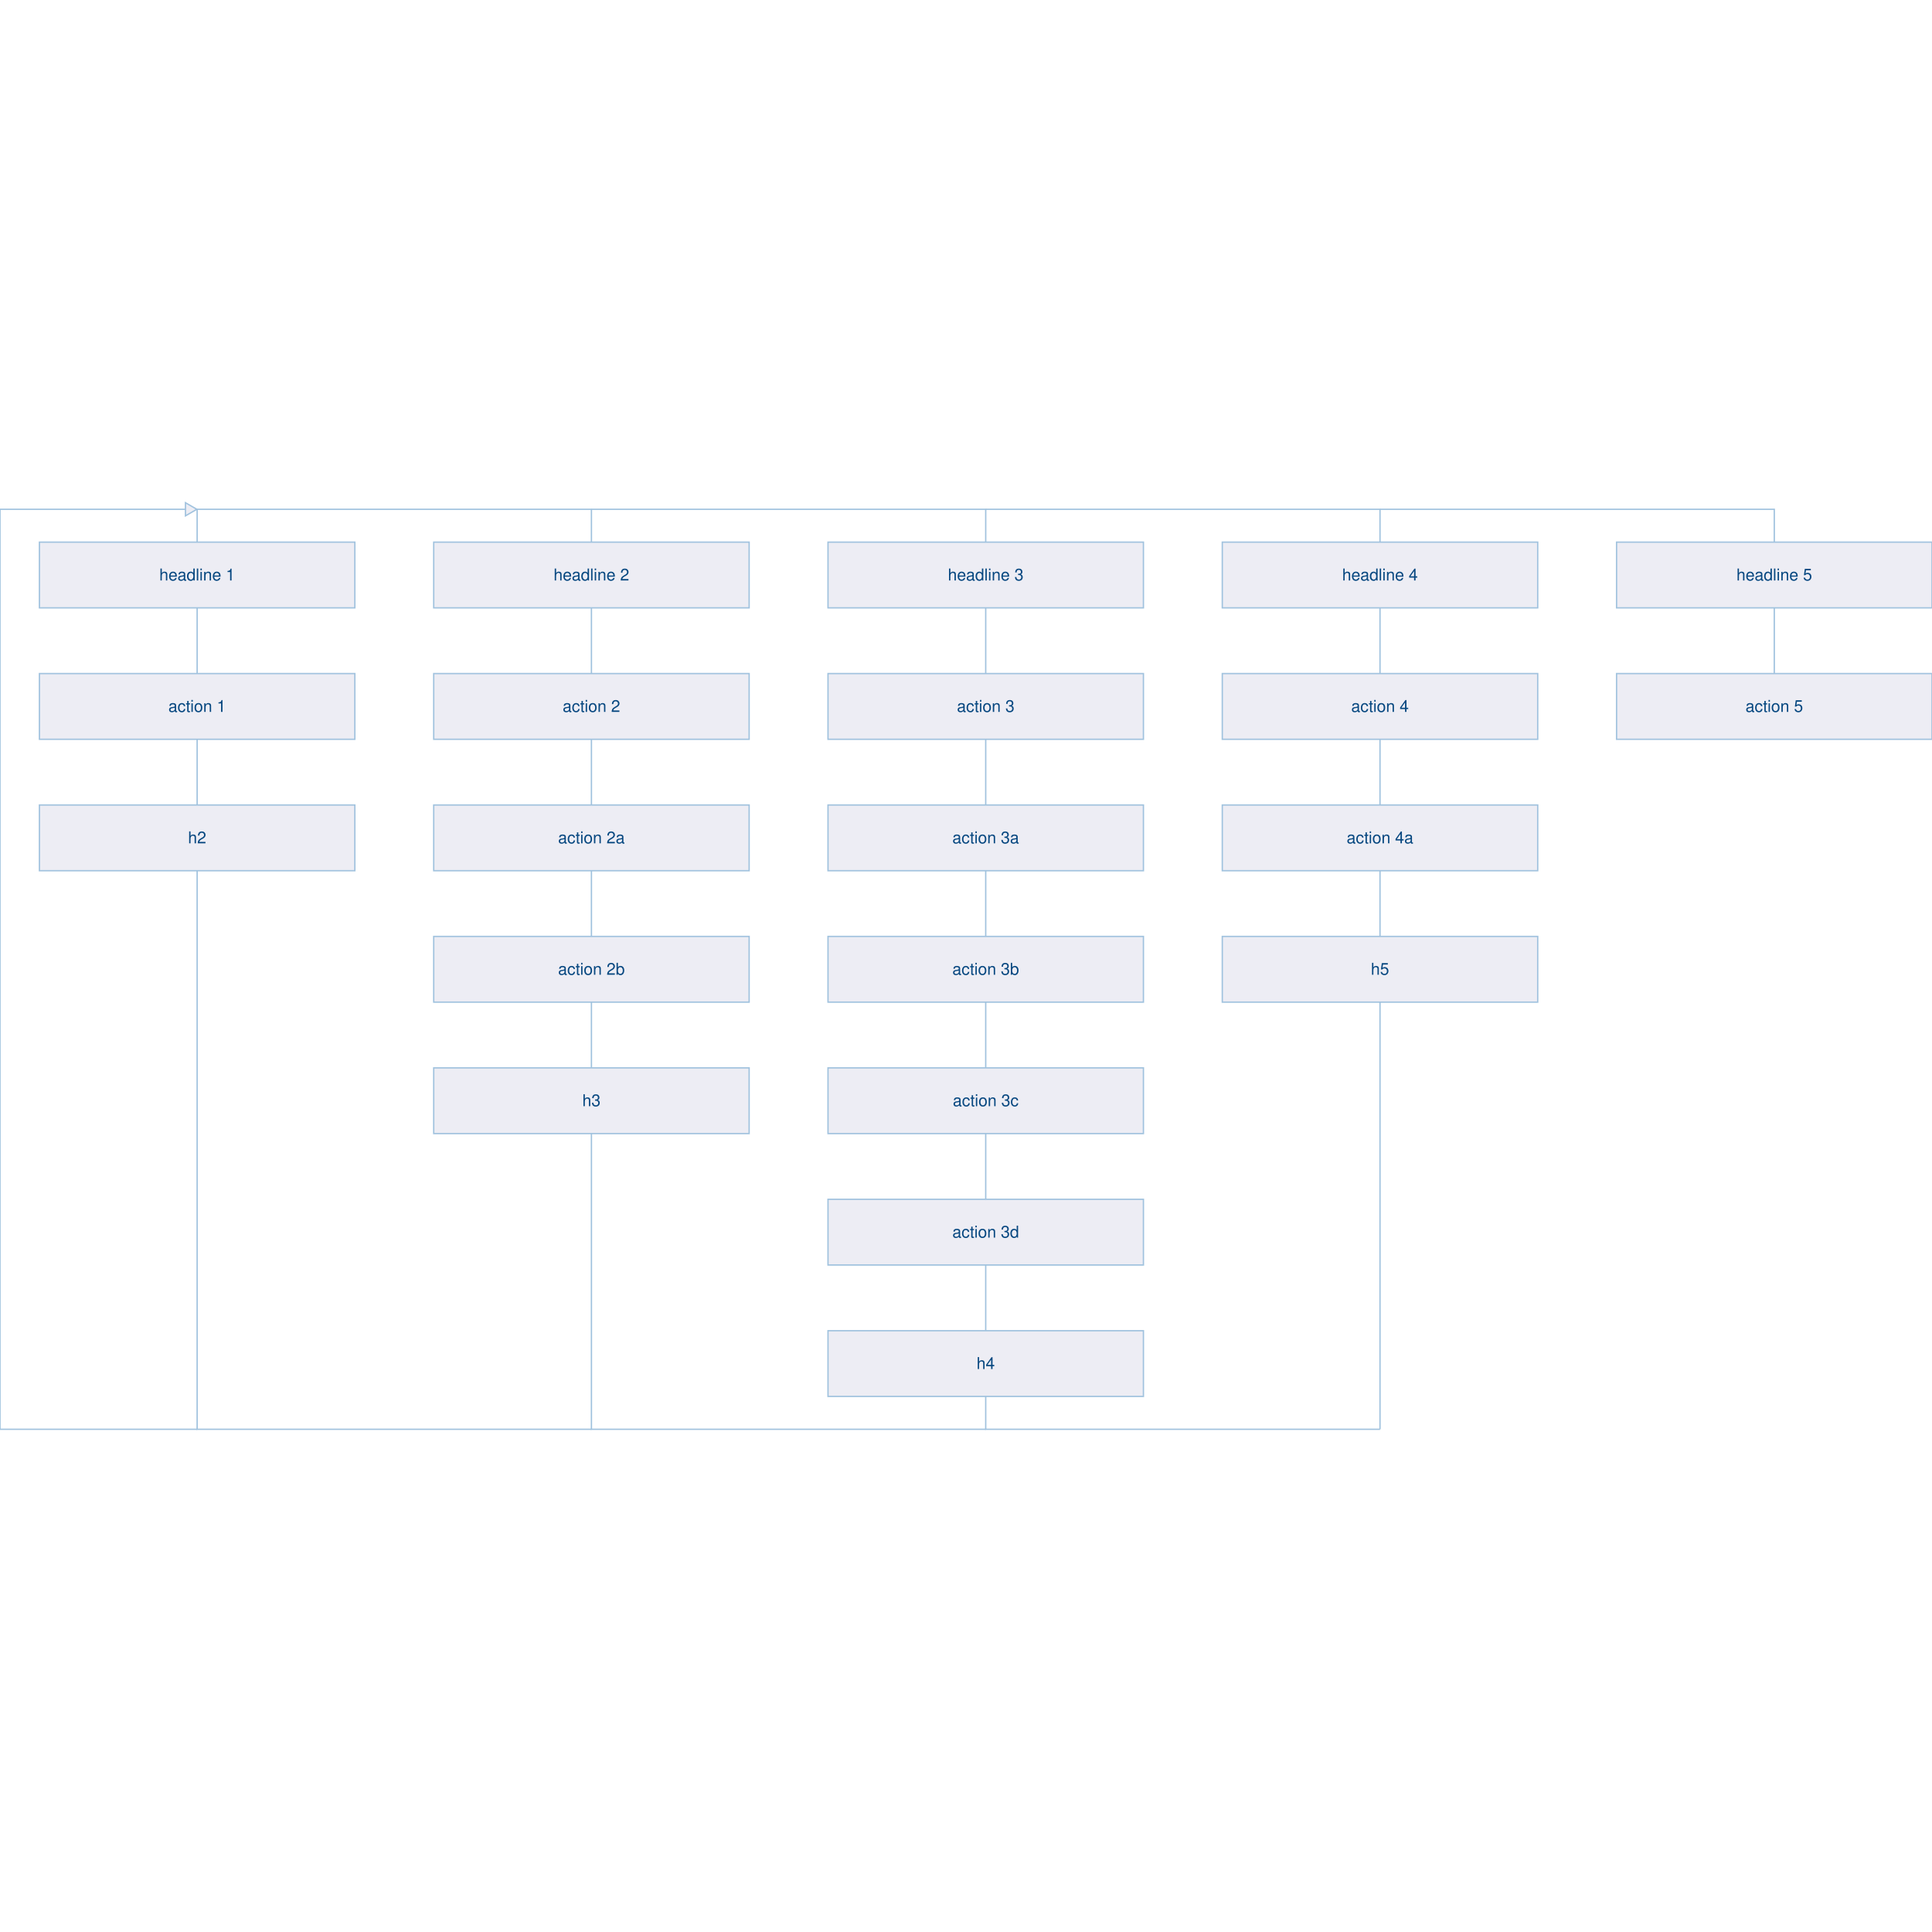
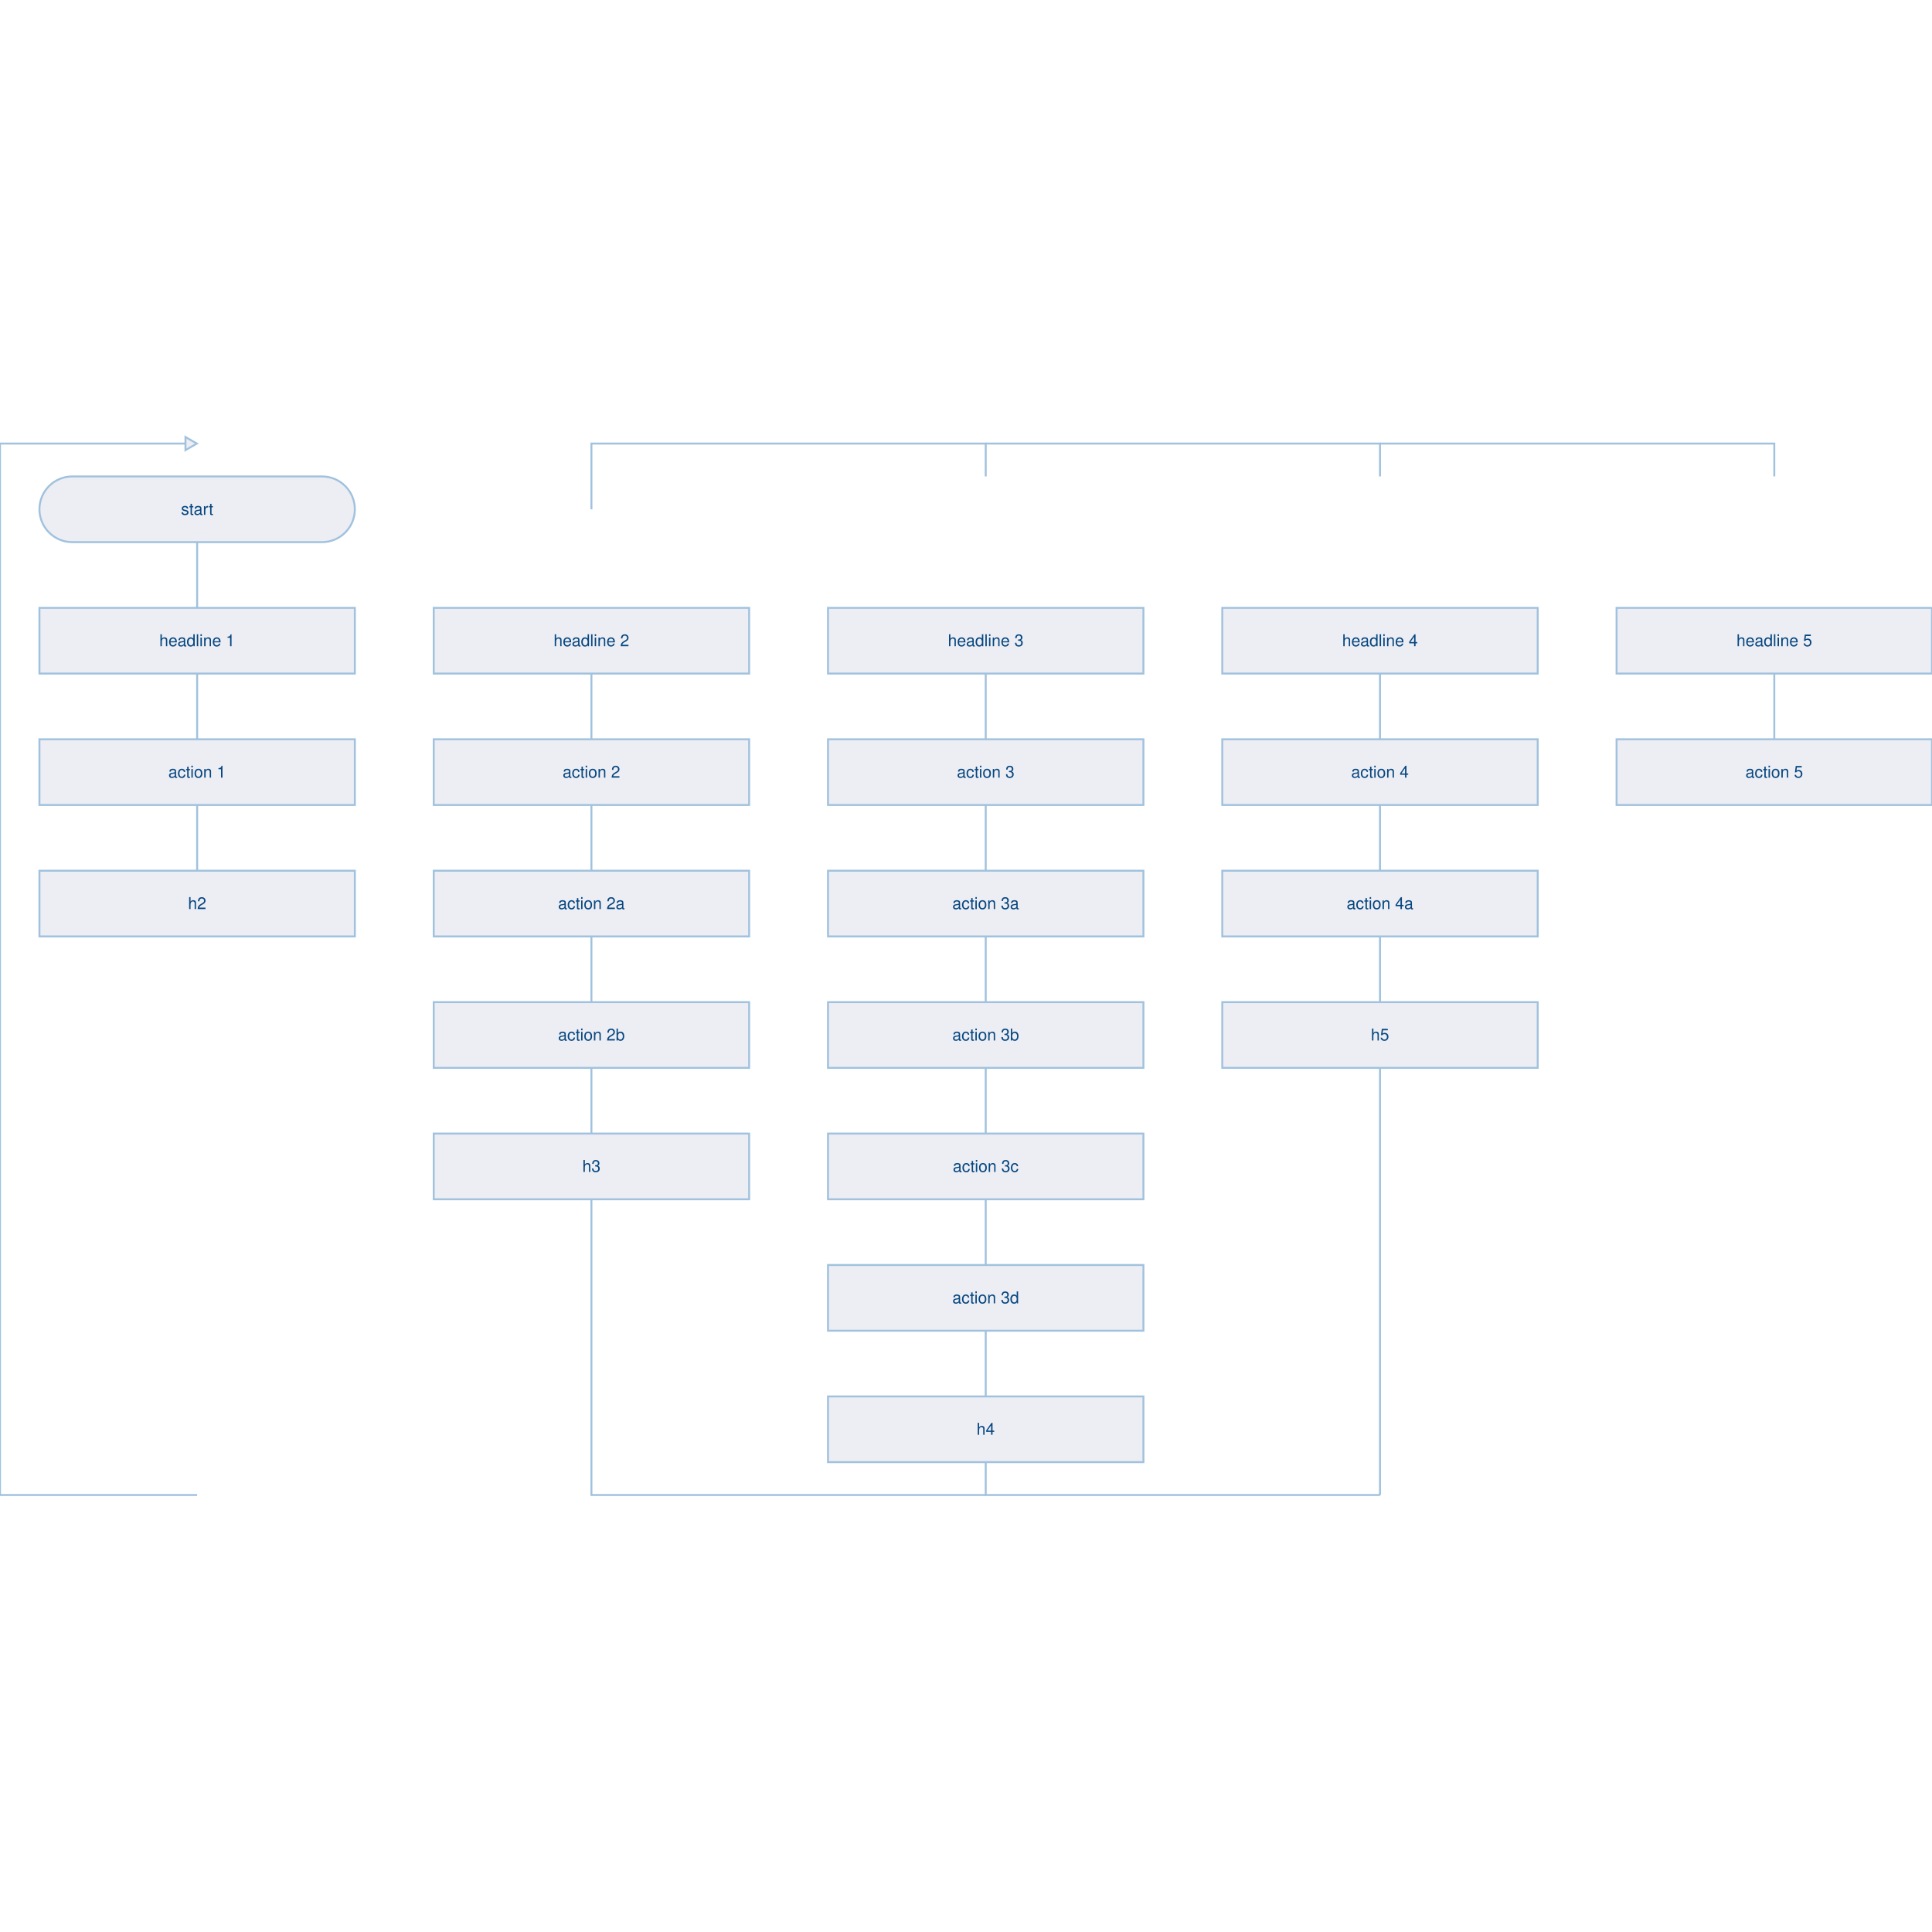
- <svg xmlns="http://www.w3.org/2000/svg" font-size="1" viewBox="0.0 0.0 2000.0 2000.0" stroke="rgb(0,0,0)" width="2000" stroke-opacity="1" height="2000" version="1.1">
+ <svg xmlns="http://www.w3.org/2000/svg" font-size="1" viewBox="0.0 0.0 500.0 500.0" stroke="rgb(0,0,0)" width="500" stroke-opacity="1" height="500" version="1.1">
  <defs />
-   <g stroke-linejoin="miter" fill-opacity="0.0" fill="rgb(0,0,0)" stroke="rgb(160,194,222)" stroke-linecap="butt" stroke-miterlimit="10.0" stroke-opacity="1.0" stroke-width="1.385">
-     <path d="M 204.082,867.347 v 612.245 h 408.163 " />
-   </g>
-   <g stroke-linejoin="miter" fill-opacity="0.0" fill="rgb(0,0,0)" stroke="rgb(160,194,222)" stroke-linecap="butt" stroke-miterlimit="10.0" stroke-opacity="1.0" stroke-width="1.385">
-     <path d="M 612.245,1139.456 v 340.136 h 408.163 " />
-   </g>
-   <g stroke-linejoin="miter" fill-opacity="0.0" fill="rgb(0,0,0)" stroke="rgb(160,194,222)" stroke-linecap="butt" stroke-miterlimit="10.0" stroke-opacity="1.0" stroke-width="1.385">
-     <path d="M 1020.408,1411.565 v 68.027 h 408.163 " />
-   </g>
-   <g stroke-linejoin="miter" fill-opacity="0.0" fill="rgb(0,0,0)" stroke="rgb(160,194,222)" stroke-linecap="butt" stroke-miterlimit="10.0" stroke-opacity="1.0" stroke-width="1.385">
-     <path d="M 1428.571,1003.401 v 476.19 " />
-   </g>
-   <g stroke-linejoin="miter" fill-opacity="1.0" fill="rgb(237,237,244)" stroke="rgb(160,194,222)" stroke-linecap="butt" stroke-miterlimit="10.0" stroke-opacity="1.0" stroke-width="1.385">
-     <path d="M 191.991,534.014 l 11.783,-6.803 l -11.783,-6.803 Z" />
-   </g>
-   <g stroke-linejoin="miter" fill-opacity="0.0" fill="rgb(0,0,0)" stroke="rgb(160,194,222)" stroke-linecap="butt" stroke-miterlimit="10.0" stroke-opacity="1.0" stroke-width="1.385">
-     <path d="M 204.082,1479.592 h -204.082 v -952.381 h 192.299 " />
-   </g>
-   <g stroke-linejoin="miter" fill-opacity="0.0" fill="rgb(0,0,0)" stroke="rgb(160,194,222)" stroke-linecap="butt" stroke-miterlimit="10.0" stroke-opacity="1.0" stroke-width="1.385">
-     <path d="M 204.082,595.238 v -68.027 h 408.163 v 34.014 " />
-   </g>
-   <g stroke-linejoin="miter" fill-opacity="0.0" fill="rgb(0,0,0)" stroke="rgb(160,194,222)" stroke-linecap="butt" stroke-miterlimit="10.0" stroke-opacity="1.0" stroke-width="1.385">
-     <path d="M 612.245,527.211 h 408.163 v 34.014 " />
-   </g>
-   <g stroke-linejoin="miter" fill-opacity="0.0" fill="rgb(0,0,0)" stroke="rgb(160,194,222)" stroke-linecap="butt" stroke-miterlimit="10.0" stroke-opacity="1.0" stroke-width="1.385">
-     <path d="M 1020.408,527.211 h 408.163 v 34.014 " />
-   </g>
-   <g stroke-linejoin="miter" fill-opacity="0.0" fill="rgb(0,0,0)" stroke="rgb(160,194,222)" stroke-linecap="butt" stroke-miterlimit="10.0" stroke-opacity="1.0" stroke-width="1.385">
-     <path d="M 1428.571,527.211 h 408.163 v 34.014 " />
-   </g>
-   <g stroke-linejoin="miter" fill-opacity="0.0" fill="rgb(0,0,0)" stroke="rgb(160,194,222)" stroke-linecap="butt" stroke-miterlimit="10.0" stroke-opacity="1.0" stroke-width="1.385">
-     <path d="M 1836.735,731.293 v -136.054 " />
-   </g>
-   <g stroke-linejoin="miter" fill-opacity="1.0" fill="rgb(237,237,244)" stroke="rgb(160,194,222)" stroke-linecap="butt" stroke-miterlimit="10.0" stroke-opacity="1.0" stroke-width="1.385">
-     <path d="M 2000,765.306 l -0,-68.027 h -326.531 l -0,68.027 Z" />
-   </g>
-   <g stroke-linejoin="miter" fill-opacity="1.0" font-size="17.007px" fill="rgb(6,71,128)" stroke="rgb(0,0,0)" font-weight="300" font-family="helvetica" stroke-linecap="butt" stroke-miterlimit="10.0" stroke-opacity="1.0" stroke-width="5.54">
-     <text transform="matrix(1,0,0,1,1836.735,731.2925)" stroke="none" dominant-baseline="middle" text-anchor="middle">action 5</text>
-   </g>
-   <g stroke-linejoin="miter" fill-opacity="1.0" fill="rgb(237,237,244)" stroke="rgb(160,194,222)" stroke-linecap="butt" stroke-miterlimit="10.0" stroke-opacity="1.0" stroke-width="1.385">
-     <path d="M 2000,629.252 l -0,-68.027 h -326.531 l -0,68.027 Z" />
-   </g>
-   <g stroke-linejoin="miter" fill-opacity="1.0" font-size="17.007px" fill="rgb(6,71,128)" stroke="rgb(0,0,0)" font-weight="300" font-family="helvetica" stroke-linecap="butt" stroke-miterlimit="10.0" stroke-opacity="1.0" stroke-width="5.54">
-     <text transform="matrix(1,0,0,1,1836.735,595.2381)" stroke="none" dominant-baseline="middle" text-anchor="middle">headline 5</text>
-   </g>
-   <g stroke-linejoin="miter" fill-opacity="0.0" fill="rgb(0,0,0)" stroke="rgb(160,194,222)" stroke-linecap="butt" stroke-miterlimit="10.0" stroke-opacity="1.0" stroke-width="1.385">
-     <path d="M 1428.571,731.293 v -136.054 " />
-   </g>
-   <g stroke-linejoin="miter" fill-opacity="0.0" fill="rgb(0,0,0)" stroke="rgb(160,194,222)" stroke-linecap="butt" stroke-miterlimit="10.0" stroke-opacity="1.0" stroke-width="1.385">
-     <path d="M 1428.571,867.347 v -136.054 " />
-   </g>
-   <g stroke-linejoin="miter" fill-opacity="0.0" fill="rgb(0,0,0)" stroke="rgb(160,194,222)" stroke-linecap="butt" stroke-miterlimit="10.0" stroke-opacity="1.0" stroke-width="1.385">
-     <path d="M 1428.571,1003.401 v -136.054 " />
-   </g>
-   <g stroke-linejoin="miter" fill-opacity="1.0" fill="rgb(237,237,244)" stroke="rgb(160,194,222)" stroke-linecap="butt" stroke-miterlimit="10.0" stroke-opacity="1.0" stroke-width="1.385">
-     <path d="M 1591.837,1037.415 l -0,-68.027 h -326.531 l -0,68.027 Z" />
-   </g>
-   <g stroke-linejoin="miter" fill-opacity="1.0" font-size="17.007px" fill="rgb(6,71,128)" stroke="rgb(0,0,0)" font-weight="300" font-family="helvetica" stroke-linecap="butt" stroke-miterlimit="10.0" stroke-opacity="1.0" stroke-width="5.54">
-     <text transform="matrix(1,0,0,1,1428.571,1003.401)" stroke="none" dominant-baseline="middle" text-anchor="middle">h5</text>
-   </g>
-   <g stroke-linejoin="miter" fill-opacity="1.0" fill="rgb(237,237,244)" stroke="rgb(160,194,222)" stroke-linecap="butt" stroke-miterlimit="10.0" stroke-opacity="1.0" stroke-width="1.385">
-     <path d="M 1591.837,901.361 l -0,-68.027 h -326.531 l -0,68.027 Z" />
-   </g>
-   <g stroke-linejoin="miter" fill-opacity="1.0" font-size="17.007px" fill="rgb(6,71,128)" stroke="rgb(0,0,0)" font-weight="300" font-family="helvetica" stroke-linecap="butt" stroke-miterlimit="10.0" stroke-opacity="1.0" stroke-width="5.54">
-     <text transform="matrix(1,0,0,1,1428.571,867.3469)" stroke="none" dominant-baseline="middle" text-anchor="middle">action 4a</text>
-   </g>
-   <g stroke-linejoin="miter" fill-opacity="1.0" fill="rgb(237,237,244)" stroke="rgb(160,194,222)" stroke-linecap="butt" stroke-miterlimit="10.0" stroke-opacity="1.0" stroke-width="1.385">
-     <path d="M 1591.837,765.306 l -0,-68.027 h -326.531 l -0,68.027 Z" />
-   </g>
-   <g stroke-linejoin="miter" fill-opacity="1.0" font-size="17.007px" fill="rgb(6,71,128)" stroke="rgb(0,0,0)" font-weight="300" font-family="helvetica" stroke-linecap="butt" stroke-miterlimit="10.0" stroke-opacity="1.0" stroke-width="5.54">
-     <text transform="matrix(1,0,0,1,1428.571,731.2925)" stroke="none" dominant-baseline="middle" text-anchor="middle">action 4</text>
-   </g>
-   <g stroke-linejoin="miter" fill-opacity="1.0" fill="rgb(237,237,244)" stroke="rgb(160,194,222)" stroke-linecap="butt" stroke-miterlimit="10.0" stroke-opacity="1.0" stroke-width="1.385">
-     <path d="M 1591.837,629.252 l -0,-68.027 h -326.531 l -0,68.027 Z" />
-   </g>
-   <g stroke-linejoin="miter" fill-opacity="1.0" font-size="17.007px" fill="rgb(6,71,128)" stroke="rgb(0,0,0)" font-weight="300" font-family="helvetica" stroke-linecap="butt" stroke-miterlimit="10.0" stroke-opacity="1.0" stroke-width="5.54">
-     <text transform="matrix(1,0,0,1,1428.571,595.2381)" stroke="none" dominant-baseline="middle" text-anchor="middle">headline 4</text>
-   </g>
-   <g stroke-linejoin="miter" fill-opacity="0.0" fill="rgb(0,0,0)" stroke="rgb(160,194,222)" stroke-linecap="butt" stroke-miterlimit="10.0" stroke-opacity="1.0" stroke-width="1.385">
-     <path d="M 1020.408,731.293 v -136.054 " />
-   </g>
-   <g stroke-linejoin="miter" fill-opacity="0.0" fill="rgb(0,0,0)" stroke="rgb(160,194,222)" stroke-linecap="butt" stroke-miterlimit="10.0" stroke-opacity="1.0" stroke-width="1.385">
-     <path d="M 1020.408,867.347 v -136.054 " />
-   </g>
-   <g stroke-linejoin="miter" fill-opacity="0.0" fill="rgb(0,0,0)" stroke="rgb(160,194,222)" stroke-linecap="butt" stroke-miterlimit="10.0" stroke-opacity="1.0" stroke-width="1.385">
-     <path d="M 1020.408,1003.401 v -136.054 " />
-   </g>
-   <g stroke-linejoin="miter" fill-opacity="0.0" fill="rgb(0,0,0)" stroke="rgb(160,194,222)" stroke-linecap="butt" stroke-miterlimit="10.0" stroke-opacity="1.0" stroke-width="1.385">
-     <path d="M 1020.408,1139.456 v -136.054 " />
-   </g>
-   <g stroke-linejoin="miter" fill-opacity="0.0" fill="rgb(0,0,0)" stroke="rgb(160,194,222)" stroke-linecap="butt" stroke-miterlimit="10.0" stroke-opacity="1.0" stroke-width="1.385">
-     <path d="M 1020.408,1275.51 v -136.054 " />
-   </g>
-   <g stroke-linejoin="miter" fill-opacity="0.0" fill="rgb(0,0,0)" stroke="rgb(160,194,222)" stroke-linecap="butt" stroke-miterlimit="10.0" stroke-opacity="1.0" stroke-width="1.385">
-     <path d="M 1020.408,1411.565 v -136.054 " />
-   </g>
-   <g stroke-linejoin="miter" fill-opacity="1.0" fill="rgb(237,237,244)" stroke="rgb(160,194,222)" stroke-linecap="butt" stroke-miterlimit="10.0" stroke-opacity="1.0" stroke-width="1.385">
-     <path d="M 1183.674,1445.578 l -0,-68.027 h -326.531 l -0,68.027 Z" />
-   </g>
-   <g stroke-linejoin="miter" fill-opacity="1.0" font-size="17.007px" fill="rgb(6,71,128)" stroke="rgb(0,0,0)" font-weight="300" font-family="helvetica" stroke-linecap="butt" stroke-miterlimit="10.0" stroke-opacity="1.0" stroke-width="5.54">
-     <text transform="matrix(1,0,0,1,1020.408,1411.565)" stroke="none" dominant-baseline="middle" text-anchor="middle">h4</text>
-   </g>
-   <g stroke-linejoin="miter" fill-opacity="1.0" fill="rgb(237,237,244)" stroke="rgb(160,194,222)" stroke-linecap="butt" stroke-miterlimit="10.0" stroke-opacity="1.0" stroke-width="1.385">
-     <path d="M 1183.674,1309.524 l -0,-68.027 h -326.531 l -0,68.027 Z" />
-   </g>
-   <g stroke-linejoin="miter" fill-opacity="1.0" font-size="17.007px" fill="rgb(6,71,128)" stroke="rgb(0,0,0)" font-weight="300" font-family="helvetica" stroke-linecap="butt" stroke-miterlimit="10.0" stroke-opacity="1.0" stroke-width="5.54">
-     <text transform="matrix(1,0,0,1,1020.408,1275.51)" stroke="none" dominant-baseline="middle" text-anchor="middle">action 3d</text>
-   </g>
-   <g stroke-linejoin="miter" fill-opacity="1.0" fill="rgb(237,237,244)" stroke="rgb(160,194,222)" stroke-linecap="butt" stroke-miterlimit="10.0" stroke-opacity="1.0" stroke-width="1.385">
-     <path d="M 1183.674,1173.469 l -0,-68.027 h -326.531 l -0,68.027 Z" />
-   </g>
-   <g stroke-linejoin="miter" fill-opacity="1.0" font-size="17.007px" fill="rgb(6,71,128)" stroke="rgb(0,0,0)" font-weight="300" font-family="helvetica" stroke-linecap="butt" stroke-miterlimit="10.0" stroke-opacity="1.0" stroke-width="5.54">
-     <text transform="matrix(1,0,0,1,1020.408,1139.456)" stroke="none" dominant-baseline="middle" text-anchor="middle">action 3c</text>
-   </g>
-   <g stroke-linejoin="miter" fill-opacity="1.0" fill="rgb(237,237,244)" stroke="rgb(160,194,222)" stroke-linecap="butt" stroke-miterlimit="10.0" stroke-opacity="1.0" stroke-width="1.385">
-     <path d="M 1183.674,1037.415 l -0,-68.027 h -326.531 l -0,68.027 Z" />
-   </g>
-   <g stroke-linejoin="miter" fill-opacity="1.0" font-size="17.007px" fill="rgb(6,71,128)" stroke="rgb(0,0,0)" font-weight="300" font-family="helvetica" stroke-linecap="butt" stroke-miterlimit="10.0" stroke-opacity="1.0" stroke-width="5.54">
-     <text transform="matrix(1,0,0,1,1020.408,1003.401)" stroke="none" dominant-baseline="middle" text-anchor="middle">action 3b</text>
-   </g>
-   <g stroke-linejoin="miter" fill-opacity="1.0" fill="rgb(237,237,244)" stroke="rgb(160,194,222)" stroke-linecap="butt" stroke-miterlimit="10.0" stroke-opacity="1.0" stroke-width="1.385">
-     <path d="M 1183.674,901.361 l -0,-68.027 h -326.531 l -0,68.027 Z" />
-   </g>
-   <g stroke-linejoin="miter" fill-opacity="1.0" font-size="17.007px" fill="rgb(6,71,128)" stroke="rgb(0,0,0)" font-weight="300" font-family="helvetica" stroke-linecap="butt" stroke-miterlimit="10.0" stroke-opacity="1.0" stroke-width="5.54">
-     <text transform="matrix(1,0,0,1,1020.408,867.3469)" stroke="none" dominant-baseline="middle" text-anchor="middle">action 3a</text>
-   </g>
-   <g stroke-linejoin="miter" fill-opacity="1.0" fill="rgb(237,237,244)" stroke="rgb(160,194,222)" stroke-linecap="butt" stroke-miterlimit="10.0" stroke-opacity="1.0" stroke-width="1.385">
-     <path d="M 1183.674,765.306 l -0,-68.027 h -326.531 l -0,68.027 Z" />
-   </g>
-   <g stroke-linejoin="miter" fill-opacity="1.0" font-size="17.007px" fill="rgb(6,71,128)" stroke="rgb(0,0,0)" font-weight="300" font-family="helvetica" stroke-linecap="butt" stroke-miterlimit="10.0" stroke-opacity="1.0" stroke-width="5.54">
-     <text transform="matrix(1,0,0,1,1020.408,731.2925)" stroke="none" dominant-baseline="middle" text-anchor="middle">action 3</text>
-   </g>
-   <g stroke-linejoin="miter" fill-opacity="1.0" fill="rgb(237,237,244)" stroke="rgb(160,194,222)" stroke-linecap="butt" stroke-miterlimit="10.0" stroke-opacity="1.0" stroke-width="1.385">
-     <path d="M 1183.674,629.252 l -0,-68.027 h -326.531 l -0,68.027 Z" />
-   </g>
-   <g stroke-linejoin="miter" fill-opacity="1.0" font-size="17.007px" fill="rgb(6,71,128)" stroke="rgb(0,0,0)" font-weight="300" font-family="helvetica" stroke-linecap="butt" stroke-miterlimit="10.0" stroke-opacity="1.0" stroke-width="5.54">
-     <text transform="matrix(1,0,0,1,1020.408,595.2381)" stroke="none" dominant-baseline="middle" text-anchor="middle">headline 3</text>
-   </g>
-   <g stroke-linejoin="miter" fill-opacity="0.0" fill="rgb(0,0,0)" stroke="rgb(160,194,222)" stroke-linecap="butt" stroke-miterlimit="10.0" stroke-opacity="1.0" stroke-width="1.385">
-     <path d="M 612.245,731.293 v -136.054 " />
-   </g>
-   <g stroke-linejoin="miter" fill-opacity="0.0" fill="rgb(0,0,0)" stroke="rgb(160,194,222)" stroke-linecap="butt" stroke-miterlimit="10.0" stroke-opacity="1.0" stroke-width="1.385">
-     <path d="M 612.245,867.347 v -136.054 " />
-   </g>
-   <g stroke-linejoin="miter" fill-opacity="0.0" fill="rgb(0,0,0)" stroke="rgb(160,194,222)" stroke-linecap="butt" stroke-miterlimit="10.0" stroke-opacity="1.0" stroke-width="1.385">
-     <path d="M 612.245,1003.401 v -136.054 " />
-   </g>
-   <g stroke-linejoin="miter" fill-opacity="0.0" fill="rgb(0,0,0)" stroke="rgb(160,194,222)" stroke-linecap="butt" stroke-miterlimit="10.0" stroke-opacity="1.0" stroke-width="1.385">
-     <path d="M 612.245,1139.456 v -136.054 " />
-   </g>
-   <g stroke-linejoin="miter" fill-opacity="1.0" fill="rgb(237,237,244)" stroke="rgb(160,194,222)" stroke-linecap="butt" stroke-miterlimit="10.0" stroke-opacity="1.0" stroke-width="1.385">
-     <path d="M 775.51,1173.469 l -0,-68.027 h -326.531 l -0,68.027 Z" />
-   </g>
-   <g stroke-linejoin="miter" fill-opacity="1.0" font-size="17.007px" fill="rgb(6,71,128)" stroke="rgb(0,0,0)" font-weight="300" font-family="helvetica" stroke-linecap="butt" stroke-miterlimit="10.0" stroke-opacity="1.0" stroke-width="5.54">
-     <text transform="matrix(1,0,0,1,612.2449,1139.456)" stroke="none" dominant-baseline="middle" text-anchor="middle">h3</text>
-   </g>
-   <g stroke-linejoin="miter" fill-opacity="1.0" fill="rgb(237,237,244)" stroke="rgb(160,194,222)" stroke-linecap="butt" stroke-miterlimit="10.0" stroke-opacity="1.0" stroke-width="1.385">
-     <path d="M 775.51,1037.415 l -0,-68.027 h -326.531 l -0,68.027 Z" />
-   </g>
-   <g stroke-linejoin="miter" fill-opacity="1.0" font-size="17.007px" fill="rgb(6,71,128)" stroke="rgb(0,0,0)" font-weight="300" font-family="helvetica" stroke-linecap="butt" stroke-miterlimit="10.0" stroke-opacity="1.0" stroke-width="5.54">
-     <text transform="matrix(1,0,0,1,612.2449,1003.401)" stroke="none" dominant-baseline="middle" text-anchor="middle">action 2b</text>
-   </g>
-   <g stroke-linejoin="miter" fill-opacity="1.0" fill="rgb(237,237,244)" stroke="rgb(160,194,222)" stroke-linecap="butt" stroke-miterlimit="10.0" stroke-opacity="1.0" stroke-width="1.385">
-     <path d="M 775.51,901.361 l -0,-68.027 h -326.531 l -0,68.027 Z" />
-   </g>
-   <g stroke-linejoin="miter" fill-opacity="1.0" font-size="17.007px" fill="rgb(6,71,128)" stroke="rgb(0,0,0)" font-weight="300" font-family="helvetica" stroke-linecap="butt" stroke-miterlimit="10.0" stroke-opacity="1.0" stroke-width="5.54">
-     <text transform="matrix(1,0,0,1,612.2449,867.3469)" stroke="none" dominant-baseline="middle" text-anchor="middle">action 2a</text>
-   </g>
-   <g stroke-linejoin="miter" fill-opacity="1.0" fill="rgb(237,237,244)" stroke="rgb(160,194,222)" stroke-linecap="butt" stroke-miterlimit="10.0" stroke-opacity="1.0" stroke-width="1.385">
-     <path d="M 775.51,765.306 l -0,-68.027 h -326.531 l -0,68.027 Z" />
-   </g>
-   <g stroke-linejoin="miter" fill-opacity="1.0" font-size="17.007px" fill="rgb(6,71,128)" stroke="rgb(0,0,0)" font-weight="300" font-family="helvetica" stroke-linecap="butt" stroke-miterlimit="10.0" stroke-opacity="1.0" stroke-width="5.54">
-     <text transform="matrix(1,0,0,1,612.2449,731.2925)" stroke="none" dominant-baseline="middle" text-anchor="middle">action 2</text>
-   </g>
-   <g stroke-linejoin="miter" fill-opacity="1.0" fill="rgb(237,237,244)" stroke="rgb(160,194,222)" stroke-linecap="butt" stroke-miterlimit="10.0" stroke-opacity="1.0" stroke-width="1.385">
-     <path d="M 775.51,629.252 l -0,-68.027 h -326.531 l -0,68.027 Z" />
-   </g>
-   <g stroke-linejoin="miter" fill-opacity="1.0" font-size="17.007px" fill="rgb(6,71,128)" stroke="rgb(0,0,0)" font-weight="300" font-family="helvetica" stroke-linecap="butt" stroke-miterlimit="10.0" stroke-opacity="1.0" stroke-width="5.54">
-     <text transform="matrix(1,0,0,1,612.2449,595.2381)" stroke="none" dominant-baseline="middle" text-anchor="middle">headline 2</text>
-   </g>
-   <g stroke-linejoin="miter" fill-opacity="0.0" fill="rgb(0,0,0)" stroke="rgb(160,194,222)" stroke-linecap="butt" stroke-miterlimit="10.0" stroke-opacity="1.0" stroke-width="1.385">
-     <path d="M 204.082,731.293 v -136.054 " />
-   </g>
-   <g stroke-linejoin="miter" fill-opacity="0.0" fill="rgb(0,0,0)" stroke="rgb(160,194,222)" stroke-linecap="butt" stroke-miterlimit="10.0" stroke-opacity="1.0" stroke-width="1.385">
-     <path d="M 204.082,867.347 v -136.054 " />
-   </g>
-   <g stroke-linejoin="miter" fill-opacity="1.0" fill="rgb(237,237,244)" stroke="rgb(160,194,222)" stroke-linecap="butt" stroke-miterlimit="10.0" stroke-opacity="1.0" stroke-width="1.385">
-     <path d="M 367.347,901.361 l -0,-68.027 h -326.531 l -0,68.027 Z" />
-   </g>
-   <g stroke-linejoin="miter" fill-opacity="1.0" font-size="17.007px" fill="rgb(6,71,128)" stroke="rgb(0,0,0)" font-weight="300" font-family="helvetica" stroke-linecap="butt" stroke-miterlimit="10.0" stroke-opacity="1.0" stroke-width="5.54">
-     <text transform="matrix(1,0,0,1,204.0816,867.3469)" stroke="none" dominant-baseline="middle" text-anchor="middle">h2</text>
-   </g>
-   <g stroke-linejoin="miter" fill-opacity="1.0" fill="rgb(237,237,244)" stroke="rgb(160,194,222)" stroke-linecap="butt" stroke-miterlimit="10.0" stroke-opacity="1.0" stroke-width="1.385">
-     <path d="M 367.347,765.306 l -0,-68.027 h -326.531 l -0,68.027 Z" />
-   </g>
-   <g stroke-linejoin="miter" fill-opacity="1.0" font-size="17.007px" fill="rgb(6,71,128)" stroke="rgb(0,0,0)" font-weight="300" font-family="helvetica" stroke-linecap="butt" stroke-miterlimit="10.0" stroke-opacity="1.0" stroke-width="5.54">
-     <text transform="matrix(1,0,0,1,204.0816,731.2925)" stroke="none" dominant-baseline="middle" text-anchor="middle">action 1</text>
-   </g>
-   <g stroke-linejoin="miter" fill-opacity="1.0" fill="rgb(237,237,244)" stroke="rgb(160,194,222)" stroke-linecap="butt" stroke-miterlimit="10.0" stroke-opacity="1.0" stroke-width="1.385">
-     <path d="M 367.347,629.252 l -0,-68.027 h -326.531 l -0,68.027 Z" />
-   </g>
-   <g stroke-linejoin="miter" fill-opacity="1.0" font-size="17.007px" fill="rgb(6,71,128)" stroke="rgb(0,0,0)" font-weight="300" font-family="helvetica" stroke-linecap="butt" stroke-miterlimit="10.0" stroke-opacity="1.0" stroke-width="5.54">
-     <text transform="matrix(1,0,0,1,204.0816,595.2381)" stroke="none" dominant-baseline="middle" text-anchor="middle">headline 1</text>
+   <g stroke-linejoin="miter" fill-opacity="0.0" fill="rgb(0,0,0)" stroke="rgb(160,194,222)" stroke-linecap="butt" stroke-miterlimit="10.0" stroke-opacity="1.0" stroke-width="0.5">
+     <path d="M 153.061,301.871 v 85.034 h 102.041 " />
+   </g>
+   <g stroke-linejoin="miter" fill-opacity="0.0" fill="rgb(0,0,0)" stroke="rgb(160,194,222)" stroke-linecap="butt" stroke-miterlimit="10.0" stroke-opacity="1.0" stroke-width="0.5">
+     <path d="M 255.102,369.898 v 17.007 h 102.041 " />
+   </g>
+   <g stroke-linejoin="miter" fill-opacity="0.0" fill="rgb(0,0,0)" stroke="rgb(160,194,222)" stroke-linecap="butt" stroke-miterlimit="10.0" stroke-opacity="1.0" stroke-width="0.5">
+     <path d="M 357.143,267.857 v 119.048 " />
+   </g>
+   <g stroke-linejoin="miter" fill-opacity="1.0" fill="rgb(237,237,244)" stroke="rgb(160,194,222)" stroke-linecap="butt" stroke-miterlimit="10.0" stroke-opacity="1.0" stroke-width="0.5">
+     <path d="M 47.998,116.497 l 2.946,-1.701 l -2.946,-1.701 Z" />
+   </g>
+   <g stroke-linejoin="miter" fill-opacity="0.0" fill="rgb(0,0,0)" stroke="rgb(160,194,222)" stroke-linecap="butt" stroke-miterlimit="10.0" stroke-opacity="1.0" stroke-width="0.5">
+     <path d="M 51.02,386.905 h -51.02 v -272.109 h 48.075 " />
+   </g>
+   <g stroke-linejoin="miter" fill-opacity="0.0" fill="rgb(0,0,0)" stroke="rgb(160,194,222)" stroke-linecap="butt" stroke-miterlimit="10.0" stroke-opacity="1.0" stroke-width="0.5">
+     <path d="M 153.061,131.803 v -17.007 h 102.041 v 8.503 " />
+   </g>
+   <g stroke-linejoin="miter" fill-opacity="0.0" fill="rgb(0,0,0)" stroke="rgb(160,194,222)" stroke-linecap="butt" stroke-miterlimit="10.0" stroke-opacity="1.0" stroke-width="0.5">
+     <path d="M 255.102,114.796 h 102.041 v 8.503 " />
+   </g>
+   <g stroke-linejoin="miter" fill-opacity="0.0" fill="rgb(0,0,0)" stroke="rgb(160,194,222)" stroke-linecap="butt" stroke-miterlimit="10.0" stroke-opacity="1.0" stroke-width="0.5">
+     <path d="M 357.143,114.796 h 102.041 v 8.503 " />
+   </g>
+   <g stroke-linejoin="miter" fill-opacity="0.0" fill="rgb(0,0,0)" stroke="rgb(160,194,222)" stroke-linecap="butt" stroke-miterlimit="10.0" stroke-opacity="1.0" stroke-width="0.5">
+     <path d="M 459.184,199.83 v -34.014 " />
+   </g>
+   <g stroke-linejoin="miter" fill-opacity="1.0" fill="rgb(237,237,244)" stroke="rgb(160,194,222)" stroke-linecap="butt" stroke-miterlimit="10.0" stroke-opacity="1.0" stroke-width="0.5">
+     <path d="M 500,208.333 l -0,-17.007 h -81.633 l -0,17.007 Z" />
+   </g>
+   <g stroke-linejoin="miter" fill-opacity="1.0" font-size="4.252px" fill="rgb(6,71,128)" stroke="rgb(0,0,0)" font-weight="300" font-family="helvetica" stroke-linecap="butt" stroke-miterlimit="10.0" stroke-opacity="1.0" stroke-width="1.48">
+     <text transform="matrix(1,0,0,1,459.1837,199.8299)" stroke="none" dominant-baseline="middle" text-anchor="middle">action 5</text>
+   </g>
+   <g stroke-linejoin="miter" fill-opacity="1.0" fill="rgb(237,237,244)" stroke="rgb(160,194,222)" stroke-linecap="butt" stroke-miterlimit="10.0" stroke-opacity="1.0" stroke-width="0.5">
+     <path d="M 500,174.32 l -0,-17.007 h -81.633 l -0,17.007 Z" />
+   </g>
+   <g stroke-linejoin="miter" fill-opacity="1.0" font-size="4.252px" fill="rgb(6,71,128)" stroke="rgb(0,0,0)" font-weight="300" font-family="helvetica" stroke-linecap="butt" stroke-miterlimit="10.0" stroke-opacity="1.0" stroke-width="1.48">
+     <text transform="matrix(1,0,0,1,459.1837,165.8163)" stroke="none" dominant-baseline="middle" text-anchor="middle">headline 5</text>
+   </g>
+   <g stroke-linejoin="miter" fill-opacity="0.0" fill="rgb(0,0,0)" stroke="rgb(160,194,222)" stroke-linecap="butt" stroke-miterlimit="10.0" stroke-opacity="1.0" stroke-width="0.5">
+     <path d="M 357.143,199.83 v -34.014 " />
+   </g>
+   <g stroke-linejoin="miter" fill-opacity="0.0" fill="rgb(0,0,0)" stroke="rgb(160,194,222)" stroke-linecap="butt" stroke-miterlimit="10.0" stroke-opacity="1.0" stroke-width="0.5">
+     <path d="M 357.143,233.844 v -34.014 " />
+   </g>
+   <g stroke-linejoin="miter" fill-opacity="0.0" fill="rgb(0,0,0)" stroke="rgb(160,194,222)" stroke-linecap="butt" stroke-miterlimit="10.0" stroke-opacity="1.0" stroke-width="0.5">
+     <path d="M 357.143,267.857 v -34.014 " />
+   </g>
+   <g stroke-linejoin="miter" fill-opacity="1.0" fill="rgb(237,237,244)" stroke="rgb(160,194,222)" stroke-linecap="butt" stroke-miterlimit="10.0" stroke-opacity="1.0" stroke-width="0.5">
+     <path d="M 397.959,276.361 l -0,-17.007 h -81.633 l -0,17.007 Z" />
+   </g>
+   <g stroke-linejoin="miter" fill-opacity="1.0" font-size="4.252px" fill="rgb(6,71,128)" stroke="rgb(0,0,0)" font-weight="300" font-family="helvetica" stroke-linecap="butt" stroke-miterlimit="10.0" stroke-opacity="1.0" stroke-width="1.48">
+     <text transform="matrix(1,0,0,1,357.1429,267.8571)" stroke="none" dominant-baseline="middle" text-anchor="middle">h5</text>
+   </g>
+   <g stroke-linejoin="miter" fill-opacity="1.0" fill="rgb(237,237,244)" stroke="rgb(160,194,222)" stroke-linecap="butt" stroke-miterlimit="10.0" stroke-opacity="1.0" stroke-width="0.5">
+     <path d="M 397.959,242.347 l -0,-17.007 h -81.633 l -0,17.007 Z" />
+   </g>
+   <g stroke-linejoin="miter" fill-opacity="1.0" font-size="4.252px" fill="rgb(6,71,128)" stroke="rgb(0,0,0)" font-weight="300" font-family="helvetica" stroke-linecap="butt" stroke-miterlimit="10.0" stroke-opacity="1.0" stroke-width="1.48">
+     <text transform="matrix(1,0,0,1,357.1429,233.8435)" stroke="none" dominant-baseline="middle" text-anchor="middle">action 4a</text>
+   </g>
+   <g stroke-linejoin="miter" fill-opacity="1.0" fill="rgb(237,237,244)" stroke="rgb(160,194,222)" stroke-linecap="butt" stroke-miterlimit="10.0" stroke-opacity="1.0" stroke-width="0.5">
+     <path d="M 397.959,208.333 l -0,-17.007 h -81.633 l -0,17.007 Z" />
+   </g>
+   <g stroke-linejoin="miter" fill-opacity="1.0" font-size="4.252px" fill="rgb(6,71,128)" stroke="rgb(0,0,0)" font-weight="300" font-family="helvetica" stroke-linecap="butt" stroke-miterlimit="10.0" stroke-opacity="1.0" stroke-width="1.48">
+     <text transform="matrix(1,0,0,1,357.1429,199.8299)" stroke="none" dominant-baseline="middle" text-anchor="middle">action 4</text>
+   </g>
+   <g stroke-linejoin="miter" fill-opacity="1.0" fill="rgb(237,237,244)" stroke="rgb(160,194,222)" stroke-linecap="butt" stroke-miterlimit="10.0" stroke-opacity="1.0" stroke-width="0.5">
+     <path d="M 397.959,174.32 l -0,-17.007 h -81.633 l -0,17.007 Z" />
+   </g>
+   <g stroke-linejoin="miter" fill-opacity="1.0" font-size="4.252px" fill="rgb(6,71,128)" stroke="rgb(0,0,0)" font-weight="300" font-family="helvetica" stroke-linecap="butt" stroke-miterlimit="10.0" stroke-opacity="1.0" stroke-width="1.48">
+     <text transform="matrix(1,0,0,1,357.1429,165.8163)" stroke="none" dominant-baseline="middle" text-anchor="middle">headline 4</text>
+   </g>
+   <g stroke-linejoin="miter" fill-opacity="0.0" fill="rgb(0,0,0)" stroke="rgb(160,194,222)" stroke-linecap="butt" stroke-miterlimit="10.0" stroke-opacity="1.0" stroke-width="0.5">
+     <path d="M 255.102,199.83 v -34.014 " />
+   </g>
+   <g stroke-linejoin="miter" fill-opacity="0.0" fill="rgb(0,0,0)" stroke="rgb(160,194,222)" stroke-linecap="butt" stroke-miterlimit="10.0" stroke-opacity="1.0" stroke-width="0.5">
+     <path d="M 255.102,233.844 v -34.014 " />
+   </g>
+   <g stroke-linejoin="miter" fill-opacity="0.0" fill="rgb(0,0,0)" stroke="rgb(160,194,222)" stroke-linecap="butt" stroke-miterlimit="10.0" stroke-opacity="1.0" stroke-width="0.5">
+     <path d="M 255.102,267.857 v -34.014 " />
+   </g>
+   <g stroke-linejoin="miter" fill-opacity="0.0" fill="rgb(0,0,0)" stroke="rgb(160,194,222)" stroke-linecap="butt" stroke-miterlimit="10.0" stroke-opacity="1.0" stroke-width="0.5">
+     <path d="M 255.102,301.871 v -34.014 " />
+   </g>
+   <g stroke-linejoin="miter" fill-opacity="0.0" fill="rgb(0,0,0)" stroke="rgb(160,194,222)" stroke-linecap="butt" stroke-miterlimit="10.0" stroke-opacity="1.0" stroke-width="0.5">
+     <path d="M 255.102,335.884 v -34.014 " />
+   </g>
+   <g stroke-linejoin="miter" fill-opacity="0.0" fill="rgb(0,0,0)" stroke="rgb(160,194,222)" stroke-linecap="butt" stroke-miterlimit="10.0" stroke-opacity="1.0" stroke-width="0.5">
+     <path d="M 255.102,369.898 v -34.014 " />
+   </g>
+   <g stroke-linejoin="miter" fill-opacity="1.0" fill="rgb(237,237,244)" stroke="rgb(160,194,222)" stroke-linecap="butt" stroke-miterlimit="10.0" stroke-opacity="1.0" stroke-width="0.5">
+     <path d="M 295.918,378.401 l -0,-17.007 h -81.633 l -0,17.007 Z" />
+   </g>
+   <g stroke-linejoin="miter" fill-opacity="1.0" font-size="4.252px" fill="rgb(6,71,128)" stroke="rgb(0,0,0)" font-weight="300" font-family="helvetica" stroke-linecap="butt" stroke-miterlimit="10.0" stroke-opacity="1.0" stroke-width="1.48">
+     <text transform="matrix(1,0,0,1,255.102,369.898)" stroke="none" dominant-baseline="middle" text-anchor="middle">h4</text>
+   </g>
+   <g stroke-linejoin="miter" fill-opacity="1.0" fill="rgb(237,237,244)" stroke="rgb(160,194,222)" stroke-linecap="butt" stroke-miterlimit="10.0" stroke-opacity="1.0" stroke-width="0.5">
+     <path d="M 295.918,344.388 l -0,-17.007 h -81.633 l -0,17.007 Z" />
+   </g>
+   <g stroke-linejoin="miter" fill-opacity="1.0" font-size="4.252px" fill="rgb(6,71,128)" stroke="rgb(0,0,0)" font-weight="300" font-family="helvetica" stroke-linecap="butt" stroke-miterlimit="10.0" stroke-opacity="1.0" stroke-width="1.48">
+     <text transform="matrix(1,0,0,1,255.102,335.8844)" stroke="none" dominant-baseline="middle" text-anchor="middle">action 3d</text>
+   </g>
+   <g stroke-linejoin="miter" fill-opacity="1.0" fill="rgb(237,237,244)" stroke="rgb(160,194,222)" stroke-linecap="butt" stroke-miterlimit="10.0" stroke-opacity="1.0" stroke-width="0.5">
+     <path d="M 295.918,310.374 l -0,-17.007 h -81.633 l -0,17.007 Z" />
+   </g>
+   <g stroke-linejoin="miter" fill-opacity="1.0" font-size="4.252px" fill="rgb(6,71,128)" stroke="rgb(0,0,0)" font-weight="300" font-family="helvetica" stroke-linecap="butt" stroke-miterlimit="10.0" stroke-opacity="1.0" stroke-width="1.48">
+     <text transform="matrix(1,0,0,1,255.102,301.8707)" stroke="none" dominant-baseline="middle" text-anchor="middle">action 3c</text>
+   </g>
+   <g stroke-linejoin="miter" fill-opacity="1.0" fill="rgb(237,237,244)" stroke="rgb(160,194,222)" stroke-linecap="butt" stroke-miterlimit="10.0" stroke-opacity="1.0" stroke-width="0.5">
+     <path d="M 295.918,276.361 l -0,-17.007 h -81.633 l -0,17.007 Z" />
+   </g>
+   <g stroke-linejoin="miter" fill-opacity="1.0" font-size="4.252px" fill="rgb(6,71,128)" stroke="rgb(0,0,0)" font-weight="300" font-family="helvetica" stroke-linecap="butt" stroke-miterlimit="10.0" stroke-opacity="1.0" stroke-width="1.48">
+     <text transform="matrix(1,0,0,1,255.102,267.8571)" stroke="none" dominant-baseline="middle" text-anchor="middle">action 3b</text>
+   </g>
+   <g stroke-linejoin="miter" fill-opacity="1.0" fill="rgb(237,237,244)" stroke="rgb(160,194,222)" stroke-linecap="butt" stroke-miterlimit="10.0" stroke-opacity="1.0" stroke-width="0.5">
+     <path d="M 295.918,242.347 l -0,-17.007 h -81.633 l -0,17.007 Z" />
+   </g>
+   <g stroke-linejoin="miter" fill-opacity="1.0" font-size="4.252px" fill="rgb(6,71,128)" stroke="rgb(0,0,0)" font-weight="300" font-family="helvetica" stroke-linecap="butt" stroke-miterlimit="10.0" stroke-opacity="1.0" stroke-width="1.48">
+     <text transform="matrix(1,0,0,1,255.102,233.8435)" stroke="none" dominant-baseline="middle" text-anchor="middle">action 3a</text>
+   </g>
+   <g stroke-linejoin="miter" fill-opacity="1.0" fill="rgb(237,237,244)" stroke="rgb(160,194,222)" stroke-linecap="butt" stroke-miterlimit="10.0" stroke-opacity="1.0" stroke-width="0.5">
+     <path d="M 295.918,208.333 l -0,-17.007 h -81.633 l -0,17.007 Z" />
+   </g>
+   <g stroke-linejoin="miter" fill-opacity="1.0" font-size="4.252px" fill="rgb(6,71,128)" stroke="rgb(0,0,0)" font-weight="300" font-family="helvetica" stroke-linecap="butt" stroke-miterlimit="10.0" stroke-opacity="1.0" stroke-width="1.48">
+     <text transform="matrix(1,0,0,1,255.102,199.8299)" stroke="none" dominant-baseline="middle" text-anchor="middle">action 3</text>
+   </g>
+   <g stroke-linejoin="miter" fill-opacity="1.0" fill="rgb(237,237,244)" stroke="rgb(160,194,222)" stroke-linecap="butt" stroke-miterlimit="10.0" stroke-opacity="1.0" stroke-width="0.5">
+     <path d="M 295.918,174.32 l -0,-17.007 h -81.633 l -0,17.007 Z" />
+   </g>
+   <g stroke-linejoin="miter" fill-opacity="1.0" font-size="4.252px" fill="rgb(6,71,128)" stroke="rgb(0,0,0)" font-weight="300" font-family="helvetica" stroke-linecap="butt" stroke-miterlimit="10.0" stroke-opacity="1.0" stroke-width="1.48">
+     <text transform="matrix(1,0,0,1,255.102,165.8163)" stroke="none" dominant-baseline="middle" text-anchor="middle">headline 3</text>
+   </g>
+   <g stroke-linejoin="miter" fill-opacity="0.0" fill="rgb(0,0,0)" stroke="rgb(160,194,222)" stroke-linecap="butt" stroke-miterlimit="10.0" stroke-opacity="1.0" stroke-width="0.5">
+     <path d="M 153.061,199.83 v -34.014 " />
+   </g>
+   <g stroke-linejoin="miter" fill-opacity="0.0" fill="rgb(0,0,0)" stroke="rgb(160,194,222)" stroke-linecap="butt" stroke-miterlimit="10.0" stroke-opacity="1.0" stroke-width="0.5">
+     <path d="M 153.061,233.844 v -34.014 " />
+   </g>
+   <g stroke-linejoin="miter" fill-opacity="0.0" fill="rgb(0,0,0)" stroke="rgb(160,194,222)" stroke-linecap="butt" stroke-miterlimit="10.0" stroke-opacity="1.0" stroke-width="0.5">
+     <path d="M 153.061,267.857 v -34.014 " />
+   </g>
+   <g stroke-linejoin="miter" fill-opacity="0.0" fill="rgb(0,0,0)" stroke="rgb(160,194,222)" stroke-linecap="butt" stroke-miterlimit="10.0" stroke-opacity="1.0" stroke-width="0.5">
+     <path d="M 153.061,301.871 v -34.014 " />
+   </g>
+   <g stroke-linejoin="miter" fill-opacity="1.0" fill="rgb(237,237,244)" stroke="rgb(160,194,222)" stroke-linecap="butt" stroke-miterlimit="10.0" stroke-opacity="1.0" stroke-width="0.5">
+     <path d="M 193.878,310.374 l -0,-17.007 h -81.633 l -0,17.007 Z" />
+   </g>
+   <g stroke-linejoin="miter" fill-opacity="1.0" font-size="4.252px" fill="rgb(6,71,128)" stroke="rgb(0,0,0)" font-weight="300" font-family="helvetica" stroke-linecap="butt" stroke-miterlimit="10.0" stroke-opacity="1.0" stroke-width="1.48">
+     <text transform="matrix(1,0,0,1,153.0612,301.8707)" stroke="none" dominant-baseline="middle" text-anchor="middle">h3</text>
+   </g>
+   <g stroke-linejoin="miter" fill-opacity="1.0" fill="rgb(237,237,244)" stroke="rgb(160,194,222)" stroke-linecap="butt" stroke-miterlimit="10.0" stroke-opacity="1.0" stroke-width="0.5">
+     <path d="M 193.878,276.361 l -0,-17.007 h -81.633 l -0,17.007 Z" />
+   </g>
+   <g stroke-linejoin="miter" fill-opacity="1.0" font-size="4.252px" fill="rgb(6,71,128)" stroke="rgb(0,0,0)" font-weight="300" font-family="helvetica" stroke-linecap="butt" stroke-miterlimit="10.0" stroke-opacity="1.0" stroke-width="1.48">
+     <text transform="matrix(1,0,0,1,153.0612,267.8571)" stroke="none" dominant-baseline="middle" text-anchor="middle">action 2b</text>
+   </g>
+   <g stroke-linejoin="miter" fill-opacity="1.0" fill="rgb(237,237,244)" stroke="rgb(160,194,222)" stroke-linecap="butt" stroke-miterlimit="10.0" stroke-opacity="1.0" stroke-width="0.5">
+     <path d="M 193.878,242.347 l -0,-17.007 h -81.633 l -0,17.007 Z" />
+   </g>
+   <g stroke-linejoin="miter" fill-opacity="1.0" font-size="4.252px" fill="rgb(6,71,128)" stroke="rgb(0,0,0)" font-weight="300" font-family="helvetica" stroke-linecap="butt" stroke-miterlimit="10.0" stroke-opacity="1.0" stroke-width="1.48">
+     <text transform="matrix(1,0,0,1,153.0612,233.8435)" stroke="none" dominant-baseline="middle" text-anchor="middle">action 2a</text>
+   </g>
+   <g stroke-linejoin="miter" fill-opacity="1.0" fill="rgb(237,237,244)" stroke="rgb(160,194,222)" stroke-linecap="butt" stroke-miterlimit="10.0" stroke-opacity="1.0" stroke-width="0.5">
+     <path d="M 193.878,208.333 l -0,-17.007 h -81.633 l -0,17.007 Z" />
+   </g>
+   <g stroke-linejoin="miter" fill-opacity="1.0" font-size="4.252px" fill="rgb(6,71,128)" stroke="rgb(0,0,0)" font-weight="300" font-family="helvetica" stroke-linecap="butt" stroke-miterlimit="10.0" stroke-opacity="1.0" stroke-width="1.48">
+     <text transform="matrix(1,0,0,1,153.0612,199.8299)" stroke="none" dominant-baseline="middle" text-anchor="middle">action 2</text>
+   </g>
+   <g stroke-linejoin="miter" fill-opacity="1.0" fill="rgb(237,237,244)" stroke="rgb(160,194,222)" stroke-linecap="butt" stroke-miterlimit="10.0" stroke-opacity="1.0" stroke-width="0.5">
+     <path d="M 193.878,174.32 l -0,-17.007 h -81.633 l -0,17.007 Z" />
+   </g>
+   <g stroke-linejoin="miter" fill-opacity="1.0" font-size="4.252px" fill="rgb(6,71,128)" stroke="rgb(0,0,0)" font-weight="300" font-family="helvetica" stroke-linecap="butt" stroke-miterlimit="10.0" stroke-opacity="1.0" stroke-width="1.48">
+     <text transform="matrix(1,0,0,1,153.0612,165.8163)" stroke="none" dominant-baseline="middle" text-anchor="middle">headline 2</text>
+   </g>
+   <g stroke-linejoin="miter" fill-opacity="0.0" fill="rgb(0,0,0)" stroke="rgb(160,194,222)" stroke-linecap="butt" stroke-miterlimit="10.0" stroke-opacity="1.0" stroke-width="0.5">
+     <path d="M 51.02,165.816 v -34.014 " />
+   </g>
+   <g stroke-linejoin="miter" fill-opacity="0.0" fill="rgb(0,0,0)" stroke="rgb(160,194,222)" stroke-linecap="butt" stroke-miterlimit="10.0" stroke-opacity="1.0" stroke-width="0.5">
+     <path d="M 51.02,199.83 v -34.014 " />
+   </g>
+   <g stroke-linejoin="miter" fill-opacity="0.0" fill="rgb(0,0,0)" stroke="rgb(160,194,222)" stroke-linecap="butt" stroke-miterlimit="10.0" stroke-opacity="1.0" stroke-width="0.5">
+     <path d="M 51.02,233.844 v -34.014 " />
+   </g>
+   <g stroke-linejoin="miter" fill-opacity="1.0" fill="rgb(237,237,244)" stroke="rgb(160,194,222)" stroke-linecap="butt" stroke-miterlimit="10.0" stroke-opacity="1.0" stroke-width="0.5">
+     <path d="M 91.837,242.347 l -0,-17.007 h -81.633 l -0,17.007 Z" />
+   </g>
+   <g stroke-linejoin="miter" fill-opacity="1.0" font-size="4.252px" fill="rgb(6,71,128)" stroke="rgb(0,0,0)" font-weight="300" font-family="helvetica" stroke-linecap="butt" stroke-miterlimit="10.0" stroke-opacity="1.0" stroke-width="1.48">
+     <text transform="matrix(1,0,0,1,51.0204,233.8435)" stroke="none" dominant-baseline="middle" text-anchor="middle">h2</text>
+   </g>
+   <g stroke-linejoin="miter" fill-opacity="1.0" fill="rgb(237,237,244)" stroke="rgb(160,194,222)" stroke-linecap="butt" stroke-miterlimit="10.0" stroke-opacity="1.0" stroke-width="0.5">
+     <path d="M 91.837,208.333 l -0,-17.007 h -81.633 l -0,17.007 Z" />
+   </g>
+   <g stroke-linejoin="miter" fill-opacity="1.0" font-size="4.252px" fill="rgb(6,71,128)" stroke="rgb(0,0,0)" font-weight="300" font-family="helvetica" stroke-linecap="butt" stroke-miterlimit="10.0" stroke-opacity="1.0" stroke-width="1.48">
+     <text transform="matrix(1,0,0,1,51.0204,199.8299)" stroke="none" dominant-baseline="middle" text-anchor="middle">action 1</text>
+   </g>
+   <g stroke-linejoin="miter" fill-opacity="1.0" fill="rgb(237,237,244)" stroke="rgb(160,194,222)" stroke-linecap="butt" stroke-miterlimit="10.0" stroke-opacity="1.0" stroke-width="0.5">
+     <path d="M 91.837,174.32 l -0,-17.007 h -81.633 l -0,17.007 Z" />
+   </g>
+   <g stroke-linejoin="miter" fill-opacity="1.0" font-size="4.252px" fill="rgb(6,71,128)" stroke="rgb(0,0,0)" font-weight="300" font-family="helvetica" stroke-linecap="butt" stroke-miterlimit="10.0" stroke-opacity="1.0" stroke-width="1.48">
+     <text transform="matrix(1,0,0,1,51.0204,165.8163)" stroke="none" dominant-baseline="middle" text-anchor="middle">headline 1</text>
+   </g>
+   <g stroke-linejoin="miter" fill-opacity="1.0" fill="rgb(237,237,244)" stroke="rgb(160,194,222)" stroke-linecap="butt" stroke-miterlimit="10.0" stroke-opacity="1.0" stroke-width="0.5">
+     <path d="M 91.837,131.803 h 0 c 0,-4.696 -3.807,-8.503 -8.503 -8.503h -64.626 c -4.696,-0 -8.503,3.807 -8.503 8.503h 0 c -0,4.696 3.807,8.503 8.503 8.503h 64.626 c 4.696,0 8.503,-3.807 8.503 -8.503Z" />
+   </g>
+   <g stroke-linejoin="miter" fill-opacity="1.0" font-size="4.252px" fill="rgb(6,71,128)" stroke="rgb(0,0,0)" font-weight="300" font-family="helvetica" stroke-linecap="butt" stroke-miterlimit="10.0" stroke-opacity="1.0" stroke-width="1.48">
+     <text transform="matrix(1,0,0,1,51.0204,131.8027)" stroke="none" dominant-baseline="middle" text-anchor="middle">start</text>
  </g>
</svg>
